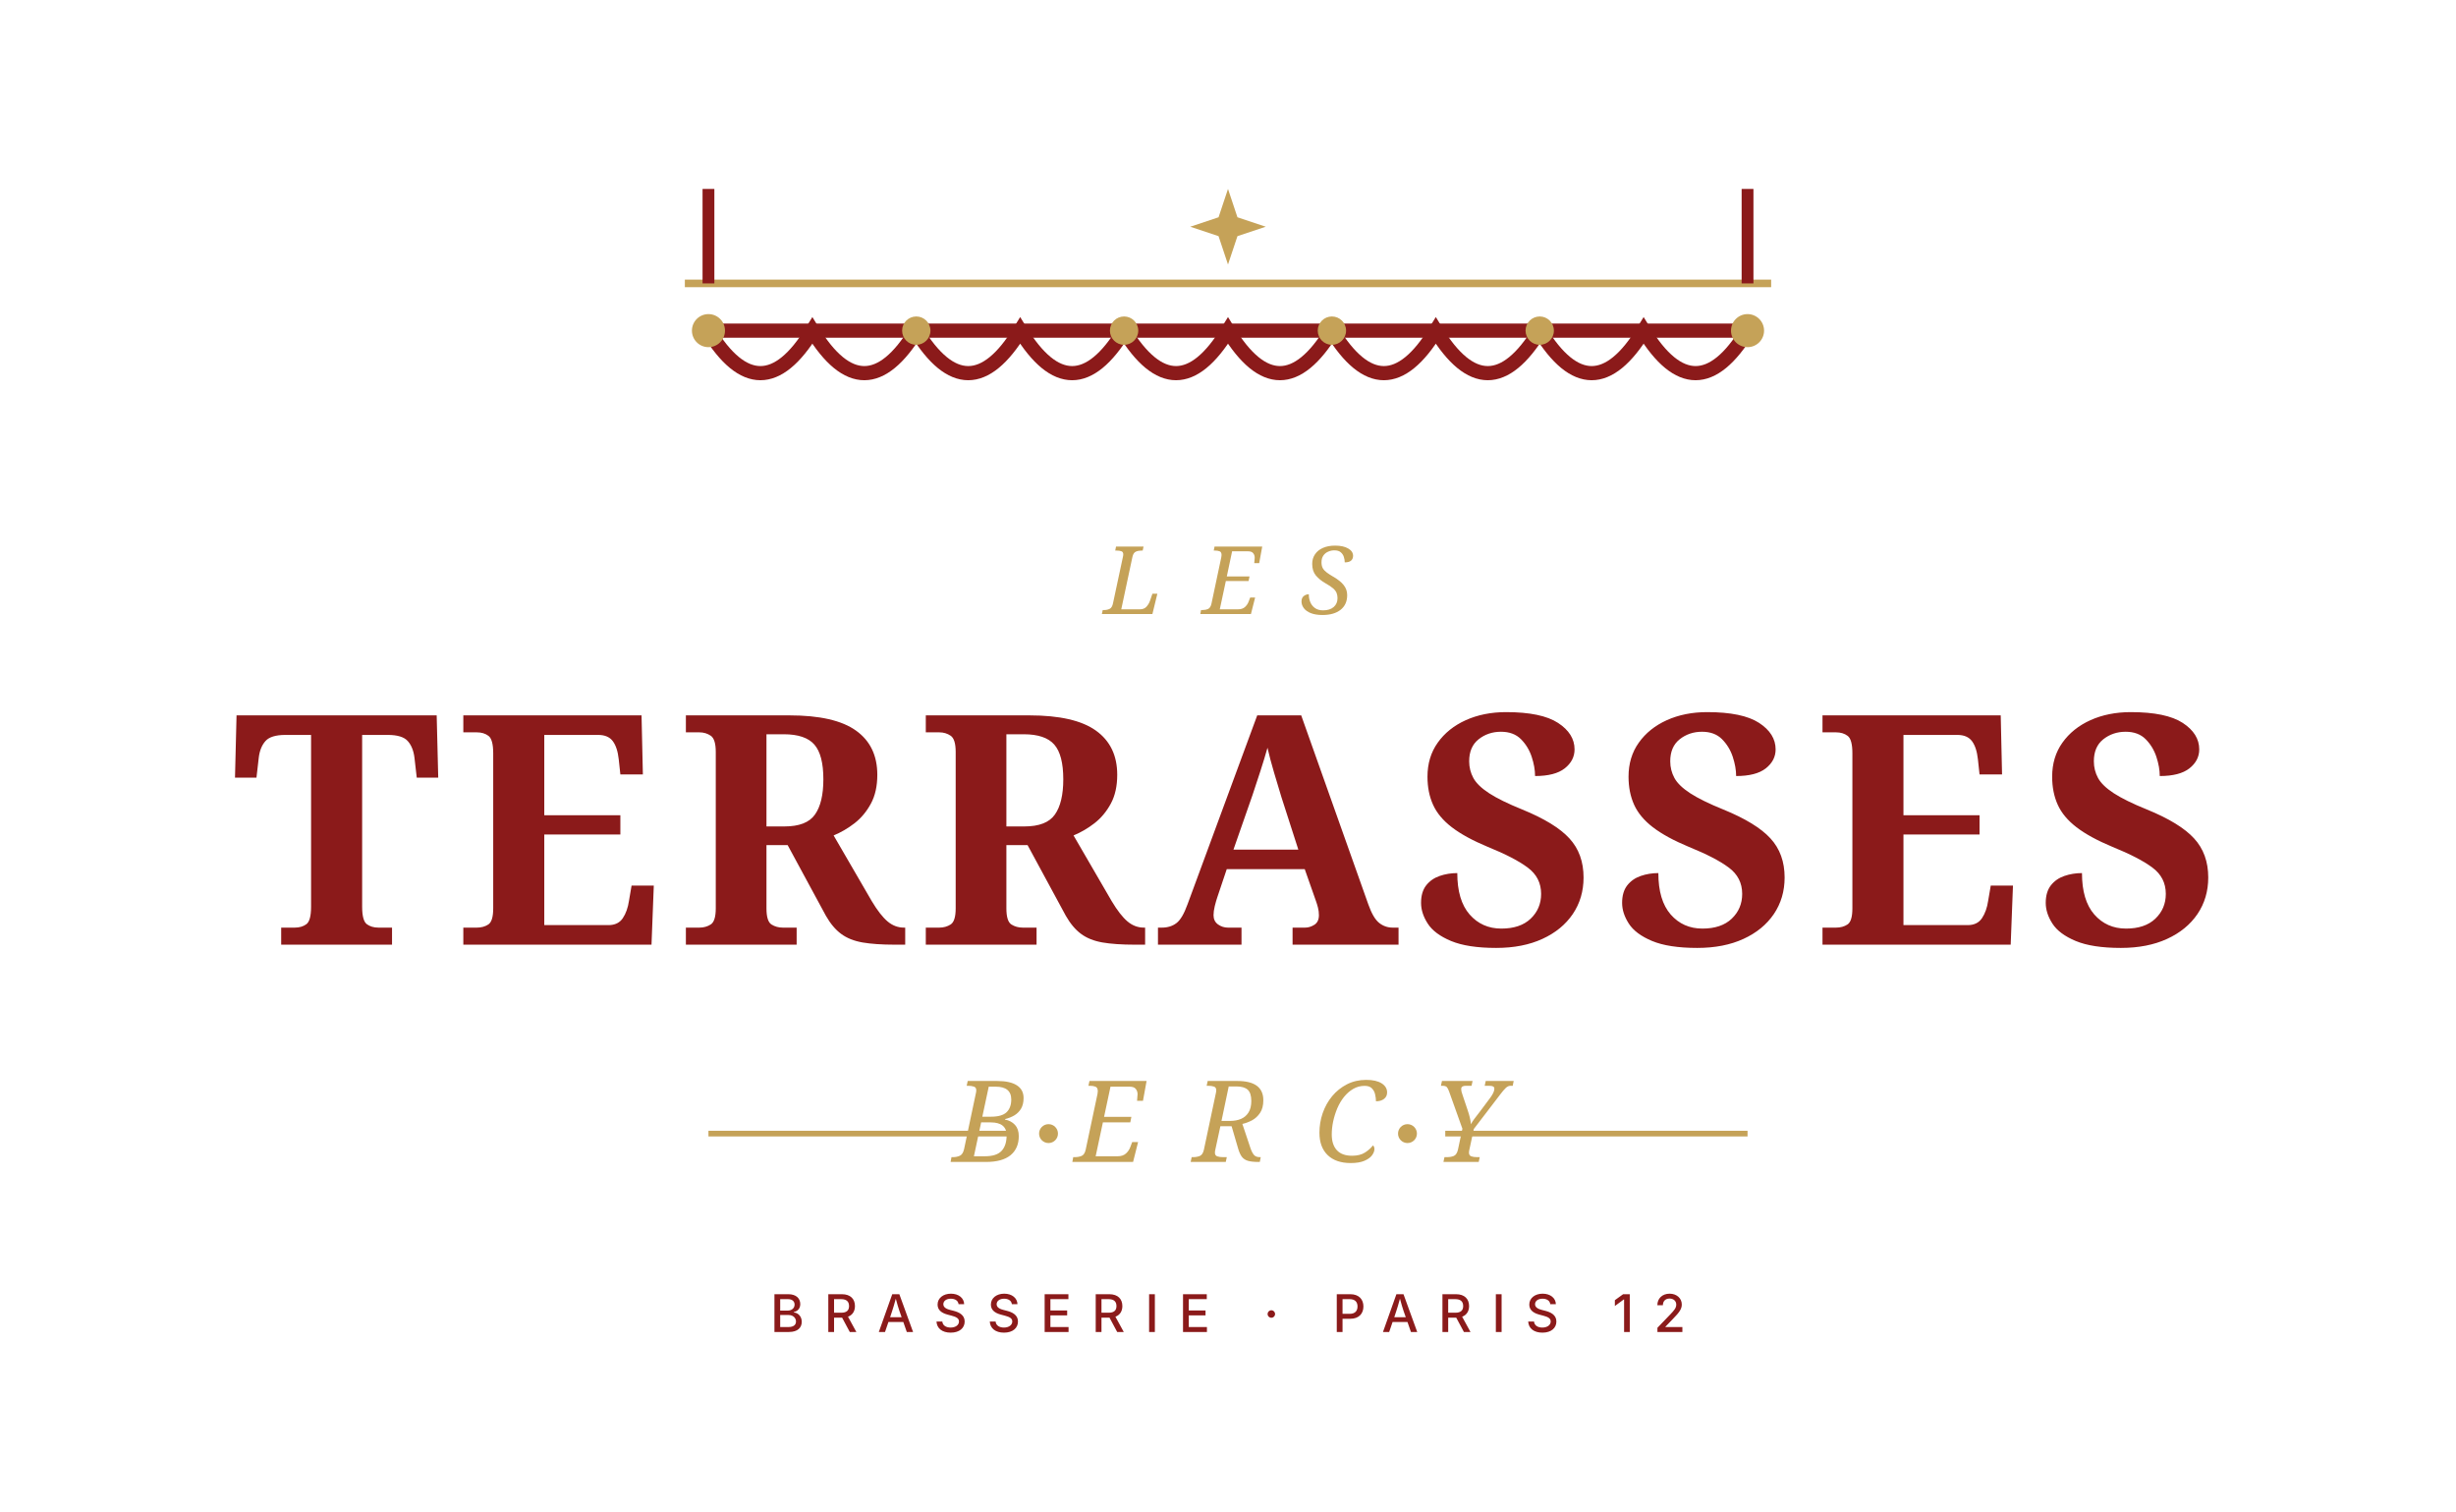
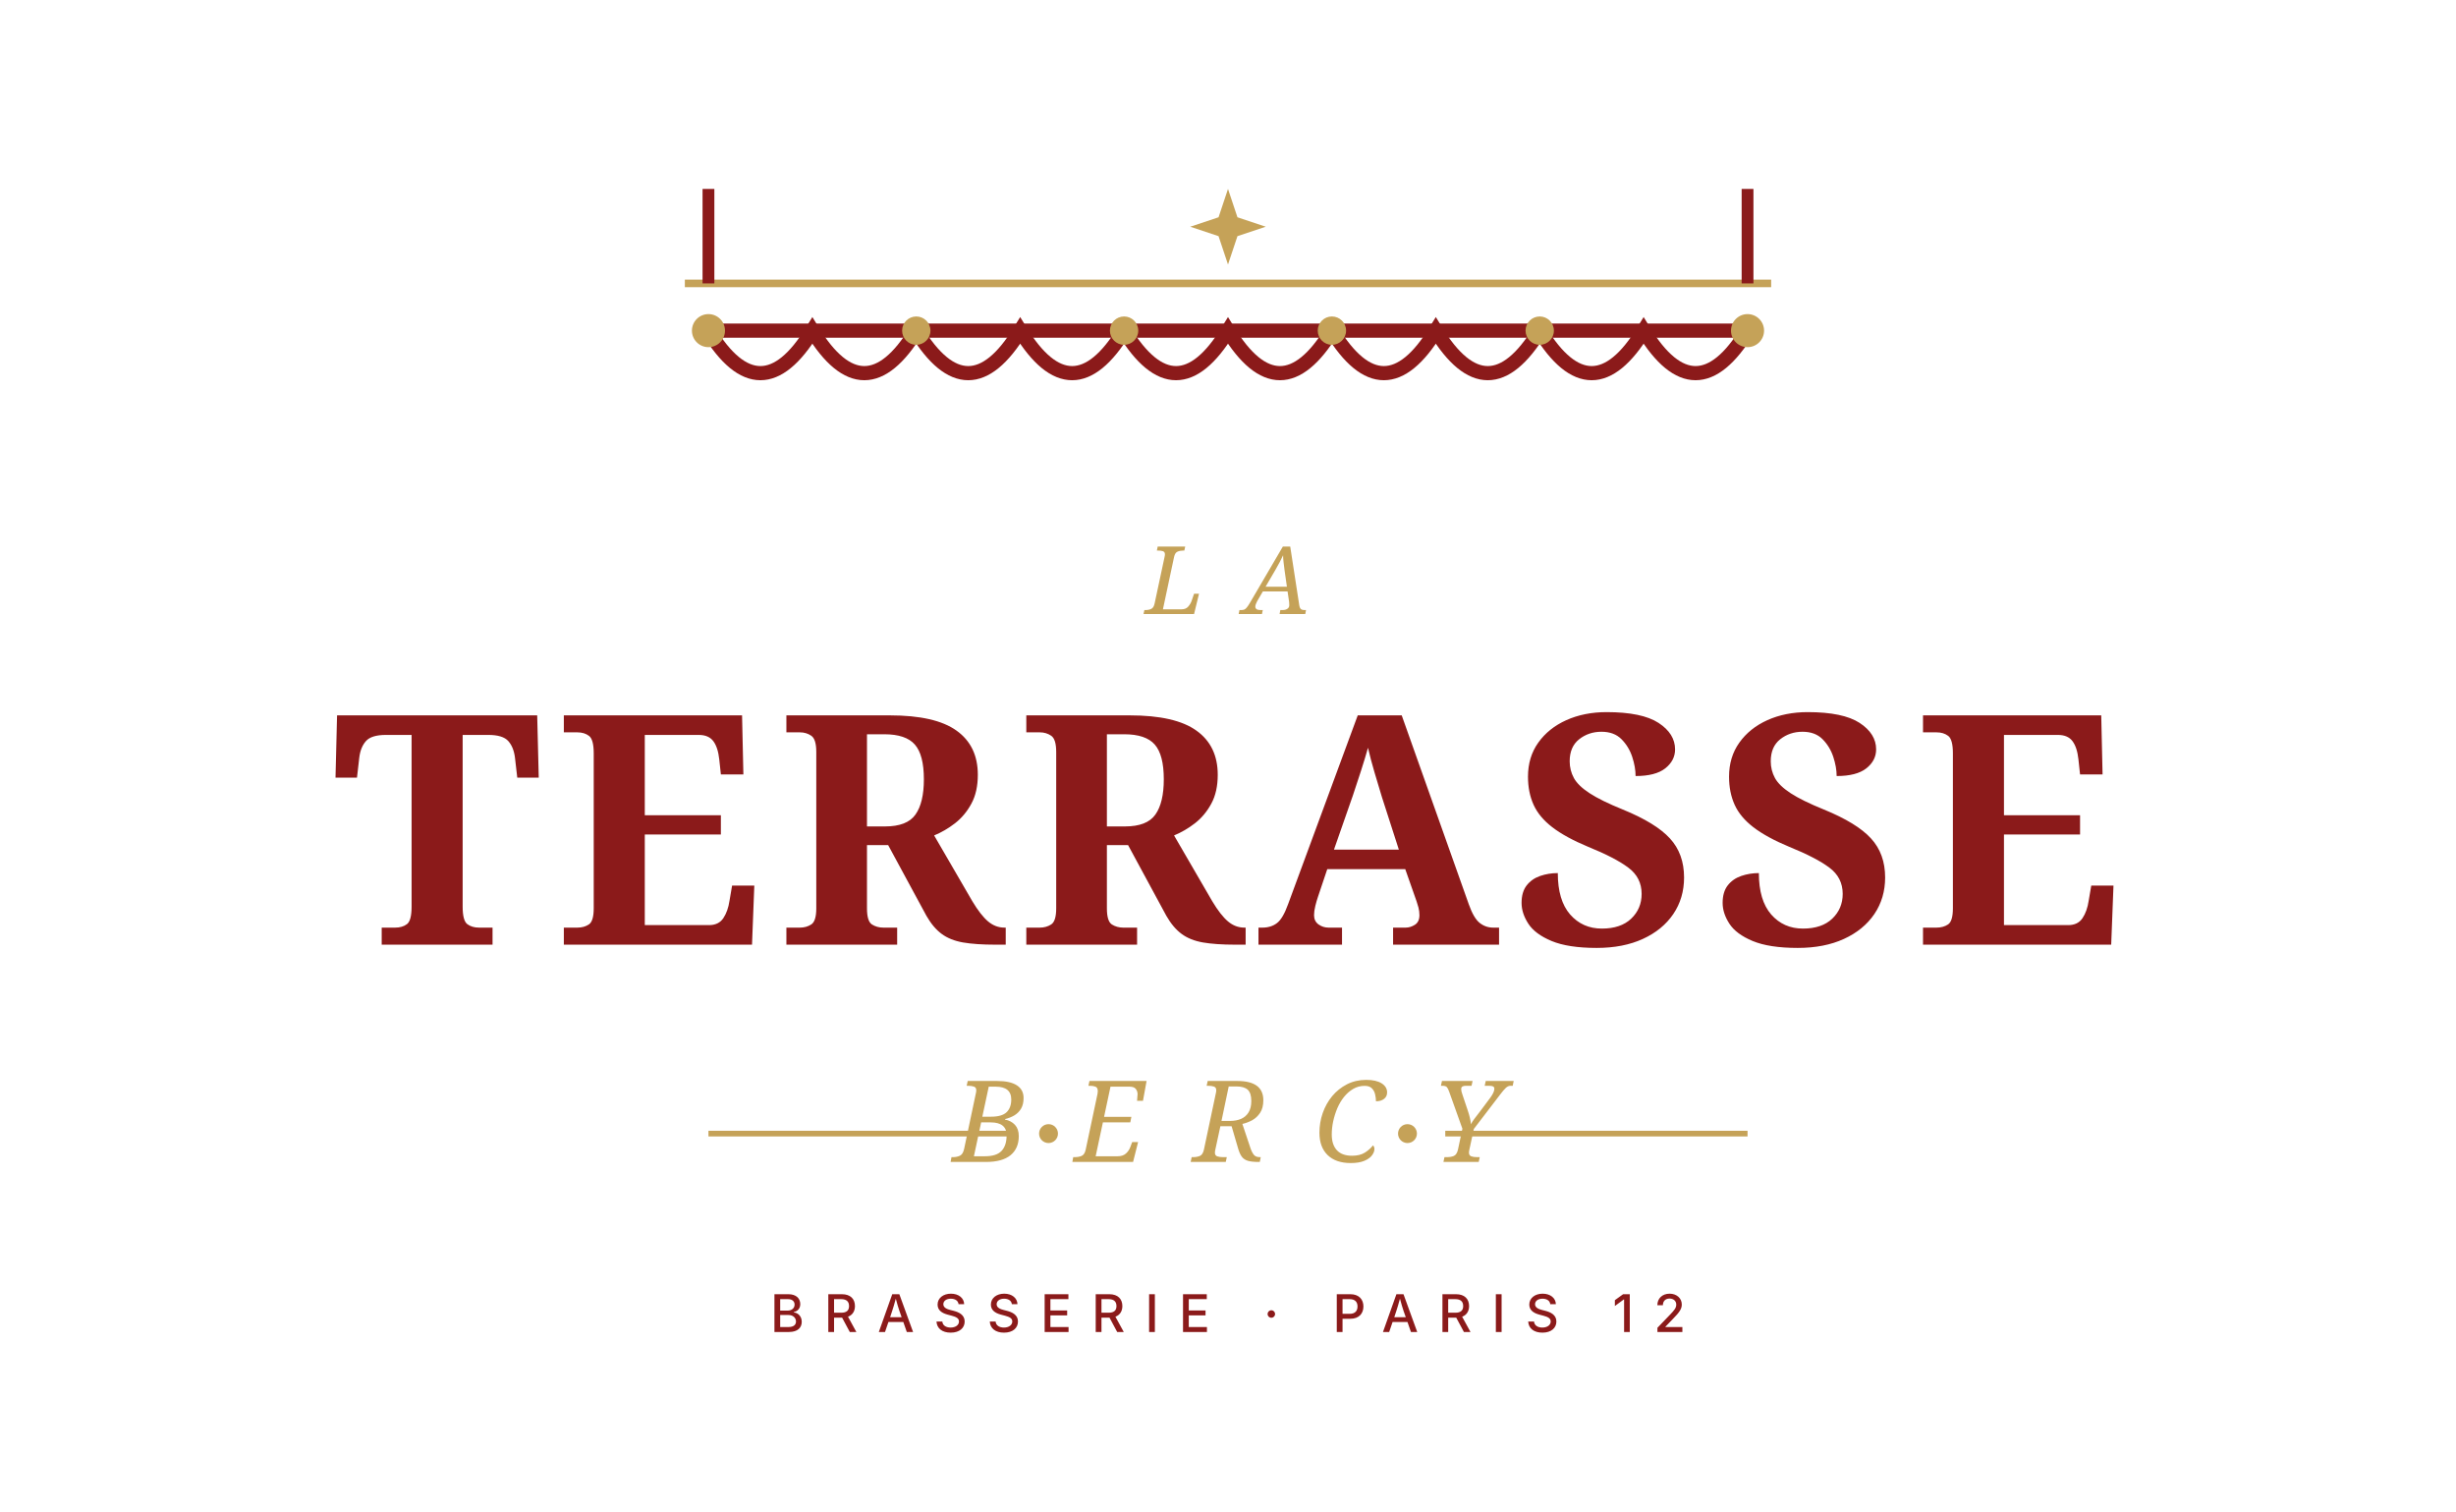
- <svg xmlns="http://www.w3.org/2000/svg" viewBox="0 0 520 320" role="img" aria-label="Les Terrasses Bercy — Brasserie Paris 12">
+ <svg xmlns="http://www.w3.org/2000/svg" viewBox="0 0 520 320" role="img" aria-label="La Terrasse Bercy — Brasserie Paris 12">
  <defs>
    <style>
      .lt-wordmark { font-family: 'Cormorant Garamond', 'Playfair Display', 'Didot', 'Bodoni 72', Georgia, serif; font-weight: 600; fill: #8B1A1A; letter-spacing: 0.04em; }
      .lt-sub { font-family: 'Cormorant Garamond', 'Playfair Display', Georgia, serif; font-style: italic; font-weight: 500; fill: #C5A258; letter-spacing: 0.42em; }
      .lt-tag { font-family: 'Inter', 'Helvetica Neue', Arial, sans-serif; font-weight: 500; fill: #8B1A1A; letter-spacing: 0.38em; }
    </style>
  </defs>
  <g transform="translate(260, 70)">
    <line x1="-115" y1="-10" x2="115" y2="-10" stroke="#C5A258" stroke-width="1.6" />
    <line x1="-110" y1="0" x2="110" y2="0" stroke="#8B1A1A" stroke-width="3" />
    <path d="M -110 0 q 11 18 22 0 q 11 18 22 0 q 11 18 22 0 q 11 18 22 0 q 11 18 22 0 q 11 18 22 0 q 11 18 22 0 q 11 18 22 0 q 11 18 22 0 q 11 18 22 0" fill="none" stroke="#8B1A1A" stroke-width="3" stroke-linecap="round" />
    <circle cx="-110" cy="0" r="3.5" fill="#C5A258" />
    <circle cx="-66" cy="0" r="3" fill="#C5A258" />
    <circle cx="-22" cy="0" r="3" fill="#C5A258" />
    <circle cx="22" cy="0" r="3" fill="#C5A258" />
    <circle cx="66" cy="0" r="3" fill="#C5A258" />
    <circle cx="110" cy="0" r="3.5" fill="#C5A258" />
    <line x1="-110" y1="-10" x2="-110" y2="-30" stroke="#8B1A1A" stroke-width="2.5" />
    <line x1="110" y1="-10" x2="110" y2="-30" stroke="#8B1A1A" stroke-width="2.5" />
    <g transform="translate(0,-22)">
      <path d="M 0 -8 L 2 -2 L 8 0 L 2 2 L 0 8 L -2 2 L -8 0 L -2 -2 Z" fill="#C5A258" />
    </g>
  </g>
-   <text x="260" y="130" text-anchor="middle" class="lt-sub" font-size="20">LES</text>
-   <text x="260" y="200" text-anchor="middle" class="lt-wordmark" font-size="68">TERRASSES</text>
+   <text x="260" y="130" text-anchor="middle" class="lt-sub" font-size="20">LA</text>
+   <text x="260" y="200" text-anchor="middle" class="lt-wordmark" font-size="68">TERRASSE</text>
  <g transform="translate(260, 240)">
    <line x1="-110" y1="0" x2="-46" y2="0" stroke="#C5A258" stroke-width="1.2" />
    <circle cx="-38" cy="0" r="2" fill="#C5A258" />
    <text x="0" y="6" text-anchor="middle" class="lt-sub" font-size="24">BERCY</text>
    <circle cx="38" cy="0" r="2" fill="#C5A258" />
    <line x1="46" y1="0" x2="110" y2="0" stroke="#C5A258" stroke-width="1.2" />
  </g>
  <text x="260" y="282" text-anchor="middle" class="lt-tag" font-size="11">BRASSERIE  ·  PARIS 12</text>
</svg>
